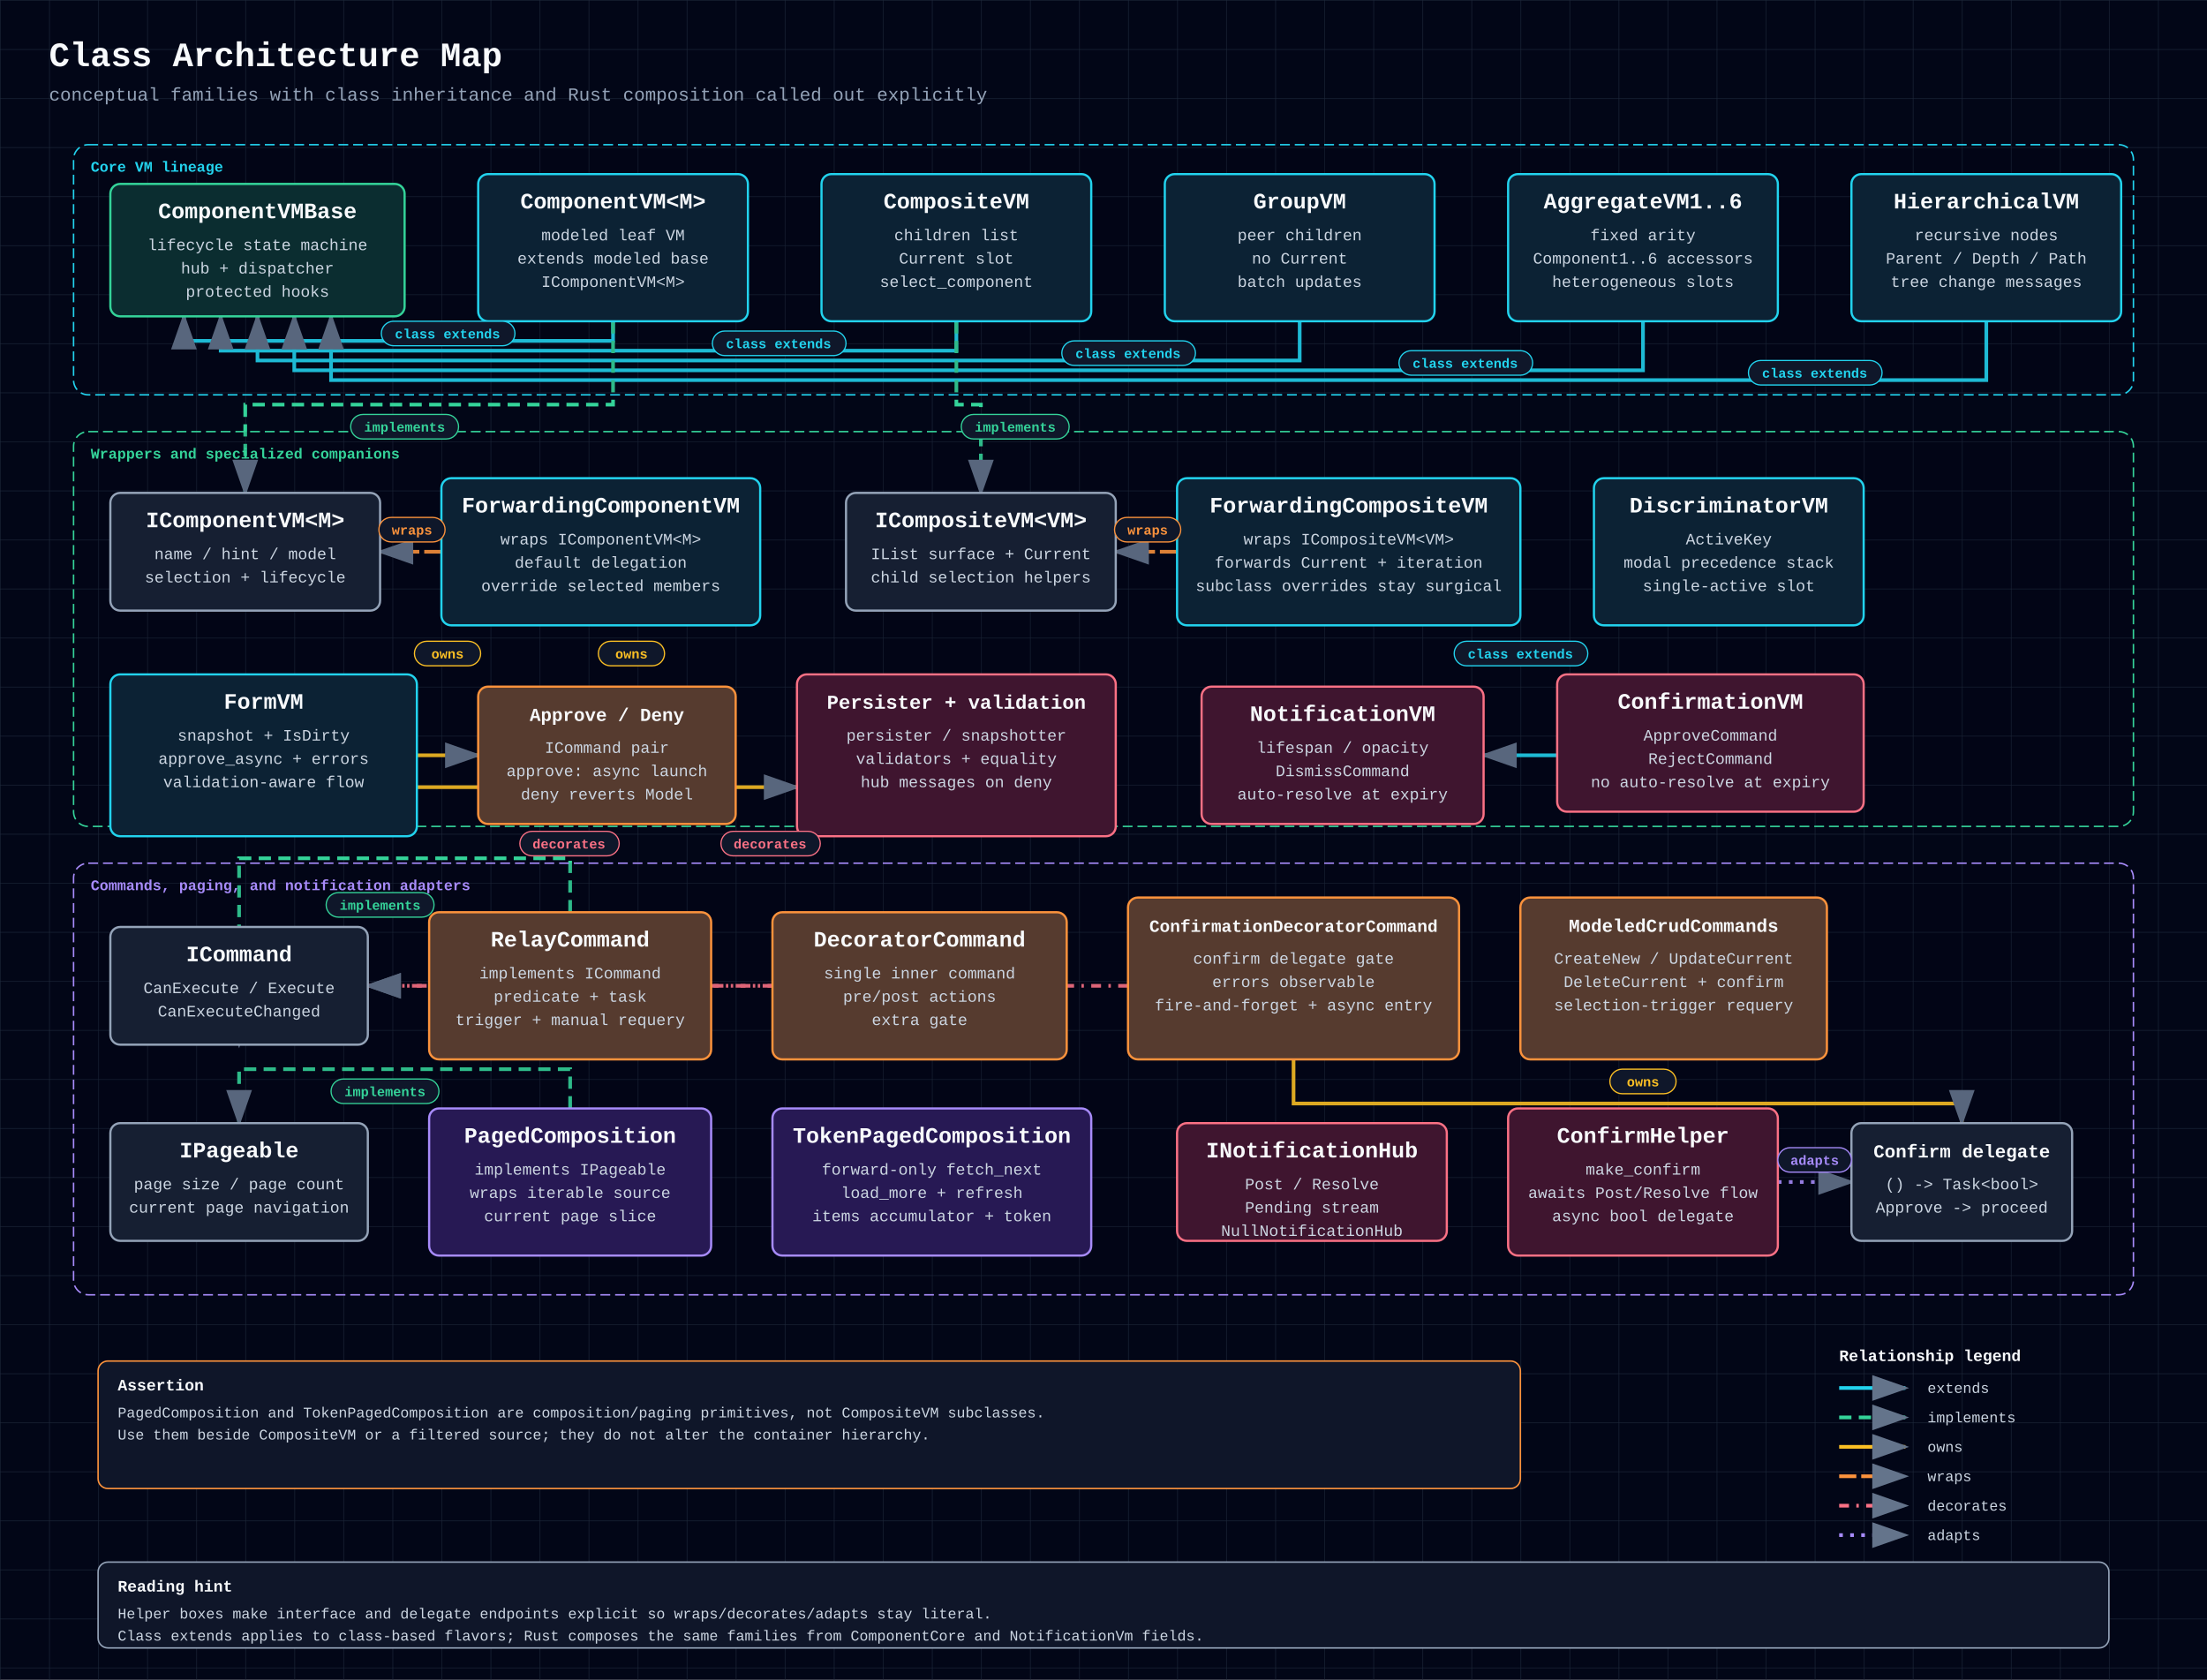
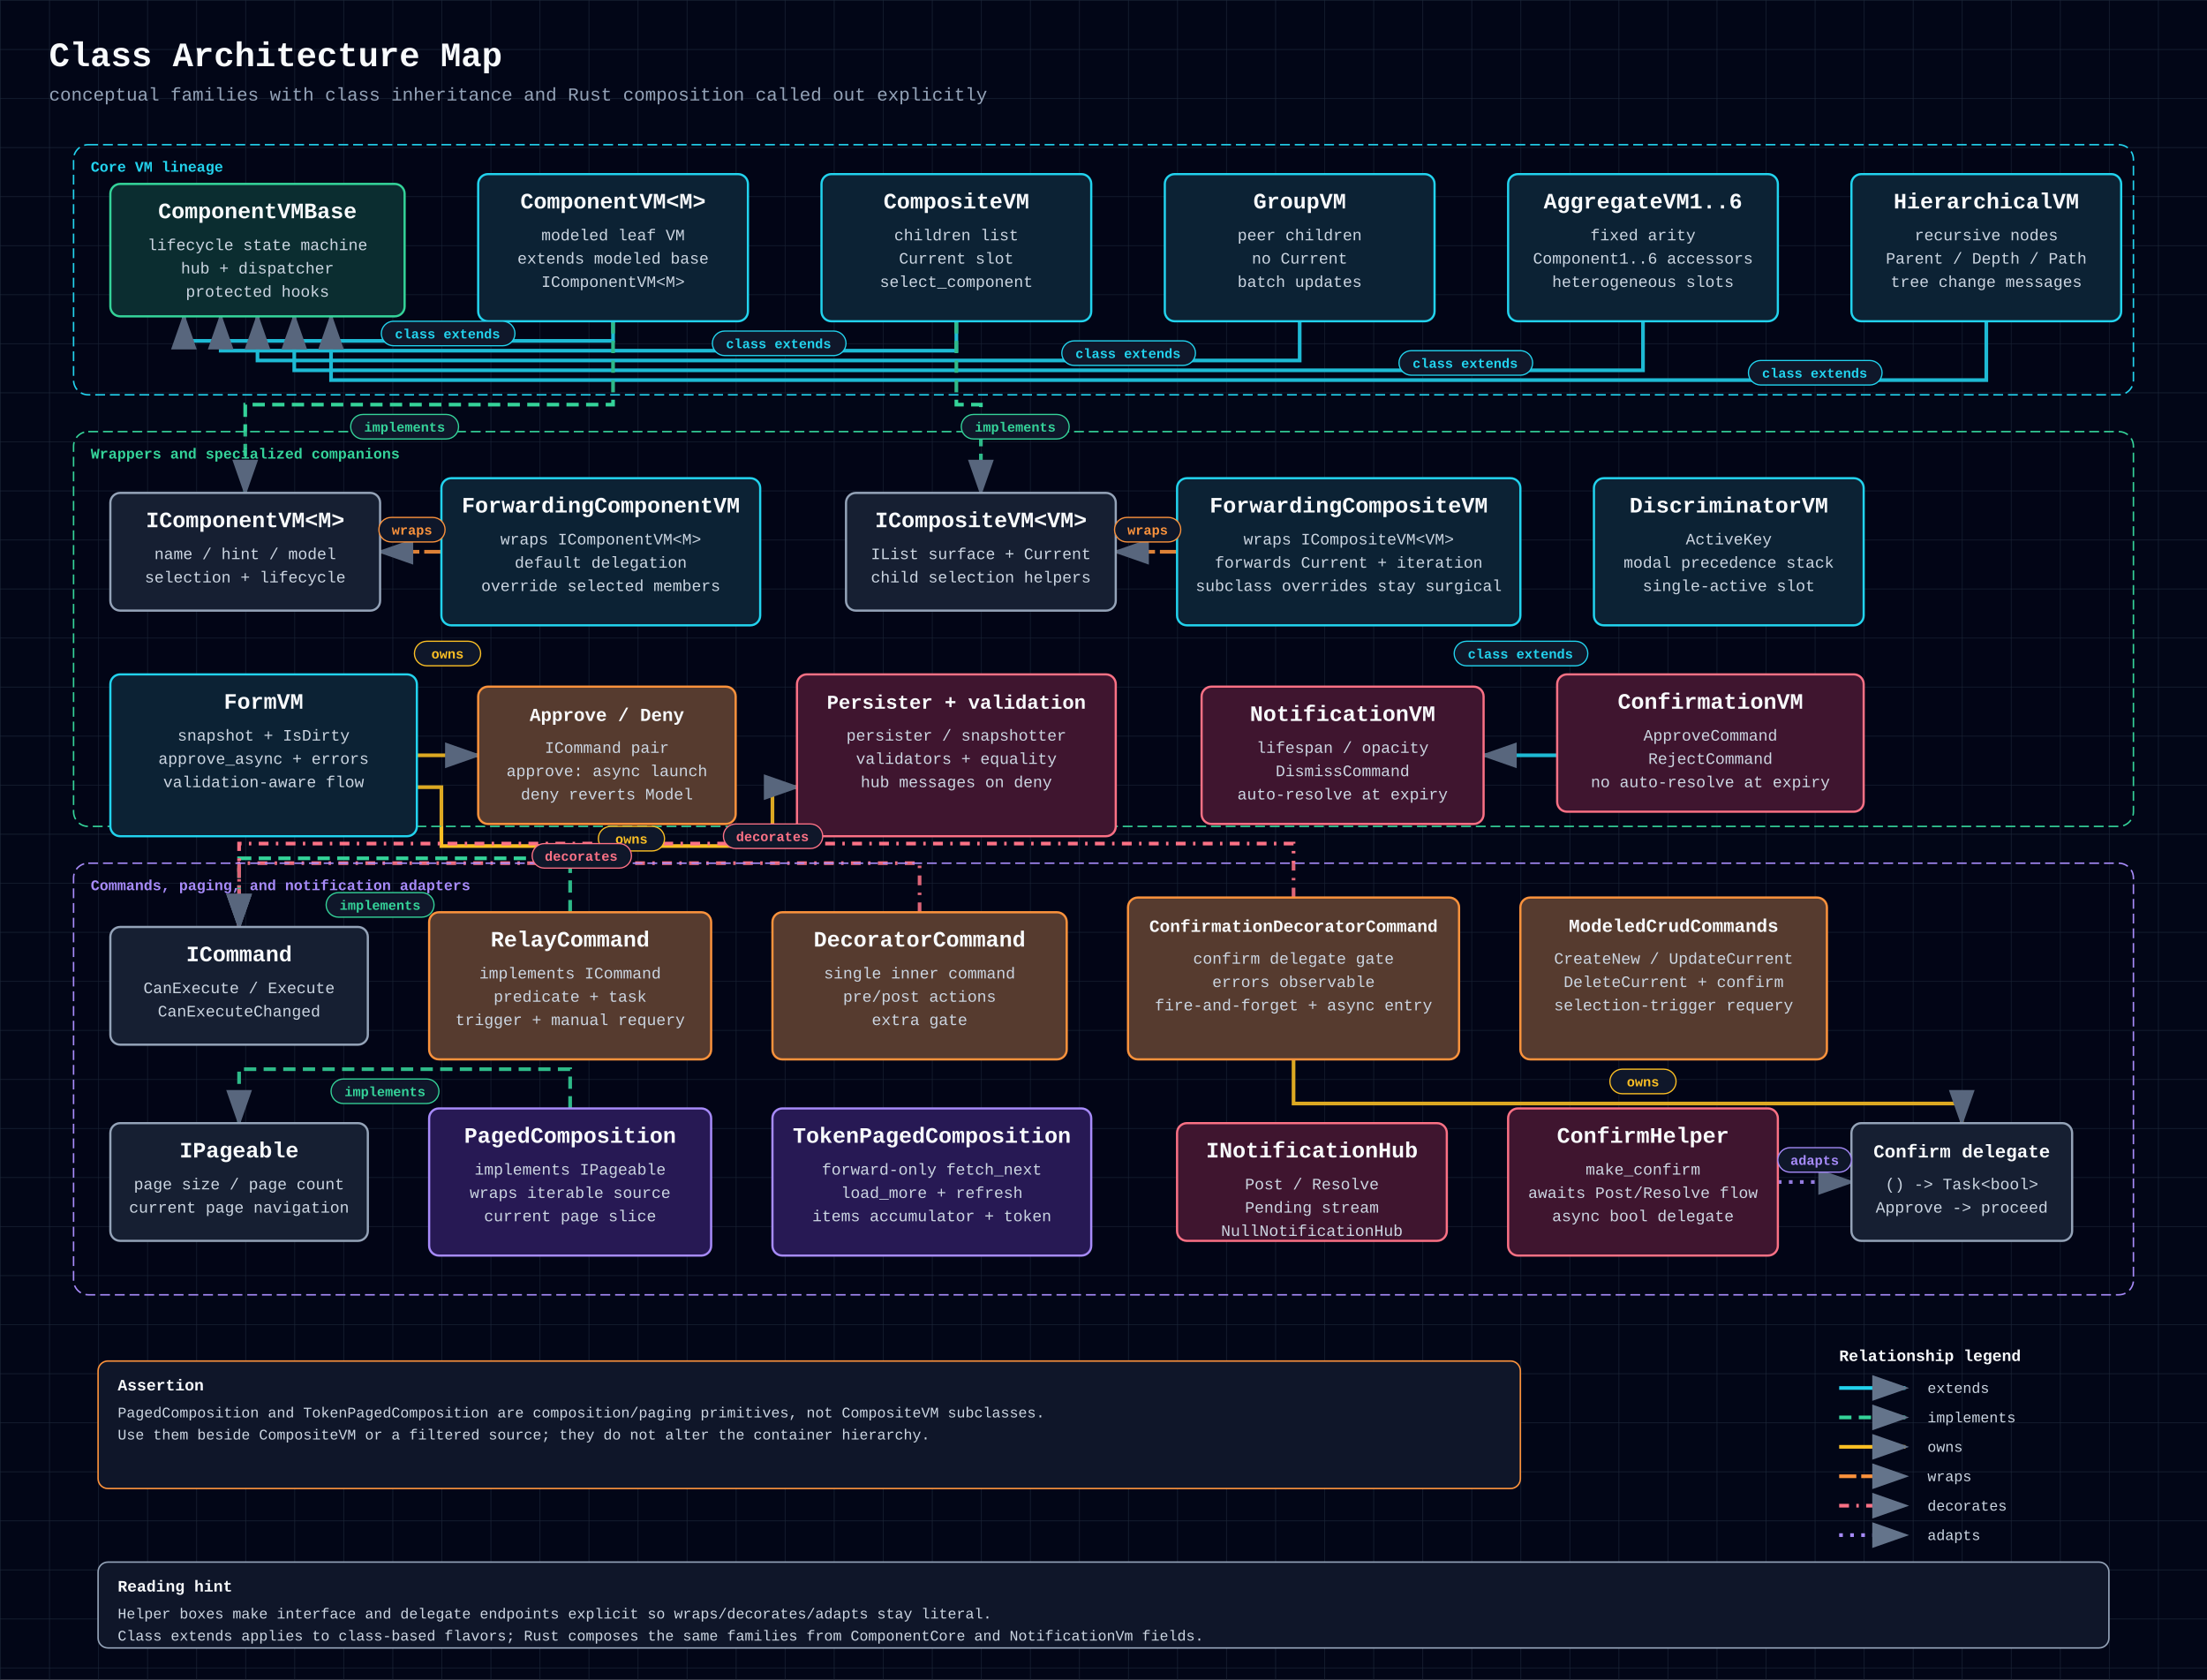
<svg xmlns="http://www.w3.org/2000/svg" width="1800" height="1370" viewBox="0 0 1800 1370" role="img" aria-labelledby="diagram-title diagram-description" style="font-family: 'JetBrains Mono', ui-monospace, SFMono-Regular, Menlo, Monaco, Consolas, 'Liberation Mono', 'Courier New', monospace;">
  <defs>
    <style>
      text { font-family: 'JetBrains Mono', ui-monospace, SFMono-Regular, Menlo, Monaco, Consolas, 'Liberation Mono', 'Courier New', monospace; }
    </style>
    <pattern id="grid" width="40" height="40" patternUnits="userSpaceOnUse">
      <path d="M 40 0 L 0 0 0 40" fill="none" stroke="#1e293b" stroke-width="0.8" />
    </pattern>
    <marker id="arrowhead" markerWidth="10" markerHeight="7" refX="9" refY="3.5" orient="auto">
      <polygon points="0 0, 10 3.5, 0 7" fill="#64748b" />
    </marker>
  </defs>
  <rect width="100%" height="100%" fill="#020617" />
  <rect width="100%" height="100%" fill="url(#grid)" />
  <text x="40" y="54" fill="#f8fafc" font-size="28" font-weight="700" text-anchor="start">Class Architecture Map</text>
  <text x="40" y="82" fill="#94a3b8" font-size="15" font-weight="400" text-anchor="start">conceptual families with class inheritance and Rust composition called out explicitly</text>
  <polyline points="500,262 500,278 150,278 150,258" fill="none" stroke="#22d3ee" stroke-width="3.0" marker-end="url(#arrowhead)" />
  <polyline points="780,262 780,286 180,286 180,258" fill="none" stroke="#22d3ee" stroke-width="3.0" marker-end="url(#arrowhead)" />
  <polyline points="1060,262 1060,294 210,294 210,258" fill="none" stroke="#22d3ee" stroke-width="3.0" marker-end="url(#arrowhead)" />
  <polyline points="1340,262 1340,302 240,302 240,258" fill="none" stroke="#22d3ee" stroke-width="3.0" marker-end="url(#arrowhead)" />
  <polyline points="1620,262 1620,310 270,310 270,258" fill="none" stroke="#22d3ee" stroke-width="3.0" marker-end="url(#arrowhead)" />
  <polyline points="500,262 500,330 200,330 200,402" fill="none" stroke="#34d399" stroke-width="3.0" stroke-dasharray="10 6" marker-end="url(#arrowhead)" />
  <polyline points="780,262 780,330 800,330 800,402" fill="none" stroke="#34d399" stroke-width="3.0" stroke-dasharray="10 6" marker-end="url(#arrowhead)" />
  <polyline points="360,450 310,450" fill="none" stroke="#fb923c" stroke-width="3.0" stroke-dasharray="14 4" marker-end="url(#arrowhead)" />
  <polyline points="960,450 910,450" fill="none" stroke="#fb923c" stroke-width="3.0" stroke-dasharray="14 4" marker-end="url(#arrowhead)" />
  <polyline points="340,616 390,616" fill="none" stroke="#fbbf24" stroke-width="3.0" marker-end="url(#arrowhead)" />
-   <polyline points="340,642 650,642" fill="none" stroke="#fbbf24" stroke-width="3.0" marker-end="url(#arrowhead)" />
+   <polyline points="340,642 360,642 360,690 630,690 630,642 650,642" fill="none" stroke="#fbbf24" stroke-width="3.0" marker-end="url(#arrowhead)" />
  <polyline points="1270,616 1210,616" fill="none" stroke="#22d3ee" stroke-width="3.0" marker-end="url(#arrowhead)" />
-   <polyline points="465,744 465,700 195,700 195,852" fill="none" stroke="#34d399" stroke-width="3.0" stroke-dasharray="10 6" marker-end="url(#arrowhead)" />
-   <polyline points="630,804 300,804" fill="none" stroke="#fb7185" stroke-width="3.0" stroke-dasharray="8 6 2 6" marker-end="url(#arrowhead)" />
-   <polyline points="920,804 300,804" fill="none" stroke="#fb7185" stroke-width="3.0" stroke-dasharray="8 6 2 6" marker-end="url(#arrowhead)" />
+   <polyline points="465,744 465,700 195,700 195,756" fill="none" stroke="#34d399" stroke-width="3.0" stroke-dasharray="10 6" marker-end="url(#arrowhead)" />
+   <polyline points="750,744 750,704 195,704 195,756" fill="none" stroke="#fb7185" stroke-width="3.0" stroke-dasharray="8 6 2 6" marker-end="url(#arrowhead)" />
+   <polyline points="1055,732 1055,688 195,688 195,756" fill="none" stroke="#fb7185" stroke-width="3.0" stroke-dasharray="8 6 2 6" marker-end="url(#arrowhead)" />
  <polyline points="1055,864 1055,900 1600,900 1600,916" fill="none" stroke="#fbbf24" stroke-width="3.0" marker-end="url(#arrowhead)" />
  <polyline points="465,904 465,872 195,872 195,916" fill="none" stroke="#34d399" stroke-width="3.0" stroke-dasharray="10 6" marker-end="url(#arrowhead)" />
  <polyline points="1450,964 1510,964" fill="none" stroke="#a78bfa" stroke-width="3.0" stroke-dasharray="3 6" marker-end="url(#arrowhead)" />
  <rect x="60" y="118" width="1680" height="204" rx="12" fill="rgba(2, 6, 23, 0.12)" stroke="#22d3ee" stroke-width="1.2" stroke-dasharray="8 4" />
  <text x="74" y="140" fill="#22d3ee" font-size="12" font-weight="700" text-anchor="start">Core VM lineage</text>
  <rect x="60" y="352" width="1680" height="322" rx="12" fill="rgba(2, 6, 23, 0.12)" stroke="#34d399" stroke-width="1.2" stroke-dasharray="8 4" />
  <text x="74" y="374" fill="#34d399" font-size="12" font-weight="700" text-anchor="start">Wrappers and specialized companions</text>
  <rect x="60" y="704" width="1680" height="352" rx="12" fill="rgba(2, 6, 23, 0.12)" stroke="#a78bfa" stroke-width="1.2" stroke-dasharray="8 4" />
  <text x="74" y="726" fill="#a78bfa" font-size="12" font-weight="700" text-anchor="start">Commands, paging, and notification adapters</text>
  <rect x="90" y="150" width="240" height="108" rx="8" fill="#0f172a" />
  <rect x="90" y="150" width="240" height="108" rx="8" fill="rgba(6, 78, 59, 0.4)" stroke="#34d399" stroke-width="1.8" />
  <text x="210" y="178" fill="#f8fafc" font-size="18" font-weight="700" text-anchor="middle">ComponentVMBase</text>
  <text x="210" y="204" fill="#cbd5e1" font-size="13" font-weight="400" text-anchor="middle">lifecycle state machine</text>
  <text x="210" y="223" fill="#cbd5e1" font-size="13" font-weight="400" text-anchor="middle">hub + dispatcher</text>
  <text x="210" y="242" fill="#cbd5e1" font-size="13" font-weight="400" text-anchor="middle">protected hooks</text>
  <rect x="390" y="142" width="220" height="120" rx="8" fill="#0f172a" />
  <rect x="390" y="142" width="220" height="120" rx="8" fill="rgba(8, 51, 68, 0.4)" stroke="#22d3ee" stroke-width="1.8" />
  <text x="500" y="170" fill="#f8fafc" font-size="18" font-weight="700" text-anchor="middle">ComponentVM&lt;M&gt;</text>
  <text x="500" y="196" fill="#cbd5e1" font-size="13" font-weight="400" text-anchor="middle">modeled leaf VM</text>
  <text x="500" y="215" fill="#cbd5e1" font-size="13" font-weight="400" text-anchor="middle">extends modeled base</text>
  <text x="500" y="234" fill="#cbd5e1" font-size="13" font-weight="400" text-anchor="middle">IComponentVM&lt;M&gt;</text>
  <rect x="670" y="142" width="220" height="120" rx="8" fill="#0f172a" />
  <rect x="670" y="142" width="220" height="120" rx="8" fill="rgba(8, 51, 68, 0.4)" stroke="#22d3ee" stroke-width="1.8" />
  <text x="780" y="170" fill="#f8fafc" font-size="18" font-weight="700" text-anchor="middle">CompositeVM</text>
  <text x="780" y="196" fill="#cbd5e1" font-size="13" font-weight="400" text-anchor="middle">children list</text>
  <text x="780" y="215" fill="#cbd5e1" font-size="13" font-weight="400" text-anchor="middle">Current slot</text>
  <text x="780" y="234" fill="#cbd5e1" font-size="13" font-weight="400" text-anchor="middle">select_component</text>
  <rect x="950" y="142" width="220" height="120" rx="8" fill="#0f172a" />
  <rect x="950" y="142" width="220" height="120" rx="8" fill="rgba(8, 51, 68, 0.4)" stroke="#22d3ee" stroke-width="1.8" />
  <text x="1060" y="170" fill="#f8fafc" font-size="18" font-weight="700" text-anchor="middle">GroupVM</text>
  <text x="1060" y="196" fill="#cbd5e1" font-size="13" font-weight="400" text-anchor="middle">peer children</text>
  <text x="1060" y="215" fill="#cbd5e1" font-size="13" font-weight="400" text-anchor="middle">no Current</text>
  <text x="1060" y="234" fill="#cbd5e1" font-size="13" font-weight="400" text-anchor="middle">batch updates</text>
  <rect x="1230" y="142" width="220" height="120" rx="8" fill="#0f172a" />
  <rect x="1230" y="142" width="220" height="120" rx="8" fill="rgba(8, 51, 68, 0.4)" stroke="#22d3ee" stroke-width="1.8" />
  <text x="1340" y="170" fill="#f8fafc" font-size="18" font-weight="700" text-anchor="middle">AggregateVM1..6</text>
  <text x="1340" y="196" fill="#cbd5e1" font-size="13" font-weight="400" text-anchor="middle">fixed arity</text>
  <text x="1340" y="215" fill="#cbd5e1" font-size="13" font-weight="400" text-anchor="middle">Component1..6 accessors</text>
  <text x="1340" y="234" fill="#cbd5e1" font-size="13" font-weight="400" text-anchor="middle">heterogeneous slots</text>
  <rect x="1510" y="142" width="220" height="120" rx="8" fill="#0f172a" />
  <rect x="1510" y="142" width="220" height="120" rx="8" fill="rgba(8, 51, 68, 0.4)" stroke="#22d3ee" stroke-width="1.8" />
  <text x="1620" y="170" fill="#f8fafc" font-size="18" font-weight="700" text-anchor="middle">HierarchicalVM</text>
  <text x="1620" y="196" fill="#cbd5e1" font-size="13" font-weight="400" text-anchor="middle">recursive nodes</text>
  <text x="1620" y="215" fill="#cbd5e1" font-size="13" font-weight="400" text-anchor="middle">Parent / Depth / Path</text>
  <text x="1620" y="234" fill="#cbd5e1" font-size="13" font-weight="400" text-anchor="middle">tree change messages</text>
  <rect x="90" y="402" width="220" height="96" rx="8" fill="#0f172a" />
  <rect x="90" y="402" width="220" height="96" rx="8" fill="rgba(30, 41, 59, 0.5)" stroke="#94a3b8" stroke-width="1.8" />
  <text x="200" y="430" fill="#f8fafc" font-size="18" font-weight="700" text-anchor="middle">IComponentVM&lt;M&gt;</text>
  <text x="200" y="456" fill="#cbd5e1" font-size="13" font-weight="400" text-anchor="middle">name / hint / model</text>
  <text x="200" y="475" fill="#cbd5e1" font-size="13" font-weight="400" text-anchor="middle">selection + lifecycle</text>
  <rect x="360" y="390" width="260" height="120" rx="8" fill="#0f172a" />
  <rect x="360" y="390" width="260" height="120" rx="8" fill="rgba(8, 51, 68, 0.4)" stroke="#22d3ee" stroke-width="1.8" />
  <text x="490" y="418" fill="#f8fafc" font-size="18" font-weight="700" text-anchor="middle">ForwardingComponentVM</text>
  <text x="490" y="444" fill="#cbd5e1" font-size="13" font-weight="400" text-anchor="middle">wraps IComponentVM&lt;M&gt;</text>
  <text x="490" y="463" fill="#cbd5e1" font-size="13" font-weight="400" text-anchor="middle">default delegation</text>
  <text x="490" y="482" fill="#cbd5e1" font-size="13" font-weight="400" text-anchor="middle">override selected members</text>
  <rect x="690" y="402" width="220" height="96" rx="8" fill="#0f172a" />
  <rect x="690" y="402" width="220" height="96" rx="8" fill="rgba(30, 41, 59, 0.5)" stroke="#94a3b8" stroke-width="1.8" />
  <text x="800" y="430" fill="#f8fafc" font-size="18" font-weight="700" text-anchor="middle">ICompositeVM&lt;VM&gt;</text>
  <text x="800" y="456" fill="#cbd5e1" font-size="13" font-weight="400" text-anchor="middle">IList surface + Current</text>
  <text x="800" y="475" fill="#cbd5e1" font-size="13" font-weight="400" text-anchor="middle">child selection helpers</text>
  <rect x="960" y="390" width="280" height="120" rx="8" fill="#0f172a" />
  <rect x="960" y="390" width="280" height="120" rx="8" fill="rgba(8, 51, 68, 0.4)" stroke="#22d3ee" stroke-width="1.8" />
  <text x="1100" y="418" fill="#f8fafc" font-size="18" font-weight="700" text-anchor="middle">ForwardingCompositeVM</text>
  <text x="1100" y="444" fill="#cbd5e1" font-size="13" font-weight="400" text-anchor="middle">wraps ICompositeVM&lt;VM&gt;</text>
  <text x="1100" y="463" fill="#cbd5e1" font-size="13" font-weight="400" text-anchor="middle">forwards Current + iteration</text>
  <text x="1100" y="482" fill="#cbd5e1" font-size="13" font-weight="400" text-anchor="middle">subclass overrides stay surgical</text>
  <rect x="1300" y="390" width="220" height="120" rx="8" fill="#0f172a" />
  <rect x="1300" y="390" width="220" height="120" rx="8" fill="rgba(8, 51, 68, 0.4)" stroke="#22d3ee" stroke-width="1.8" />
  <text x="1410" y="418" fill="#f8fafc" font-size="18" font-weight="700" text-anchor="middle">DiscriminatorVM</text>
  <text x="1410" y="444" fill="#cbd5e1" font-size="13" font-weight="400" text-anchor="middle">ActiveKey</text>
  <text x="1410" y="463" fill="#cbd5e1" font-size="13" font-weight="400" text-anchor="middle">modal precedence stack</text>
  <text x="1410" y="482" fill="#cbd5e1" font-size="13" font-weight="400" text-anchor="middle">single-active slot</text>
  <rect x="90" y="550" width="250" height="132" rx="8" fill="#0f172a" />
  <rect x="90" y="550" width="250" height="132" rx="8" fill="rgba(8, 51, 68, 0.4)" stroke="#22d3ee" stroke-width="1.8" />
  <text x="215" y="578" fill="#f8fafc" font-size="18" font-weight="700" text-anchor="middle">FormVM</text>
  <text x="215" y="604" fill="#cbd5e1" font-size="13" font-weight="400" text-anchor="middle">snapshot + IsDirty</text>
  <text x="215" y="623" fill="#cbd5e1" font-size="13" font-weight="400" text-anchor="middle">approve_async + errors</text>
  <text x="215" y="642" fill="#cbd5e1" font-size="13" font-weight="400" text-anchor="middle">validation-aware flow</text>
  <rect x="390" y="560" width="210" height="112" rx="8" fill="#0f172a" />
  <rect x="390" y="560" width="210" height="112" rx="8" fill="rgba(251, 146, 60, 0.3)" stroke="#fb923c" stroke-width="1.8" />
  <text x="495" y="588" fill="#f8fafc" font-size="15" font-weight="700" text-anchor="middle">Approve / Deny</text>
  <text x="495" y="614" fill="#cbd5e1" font-size="13" font-weight="400" text-anchor="middle">ICommand pair</text>
  <text x="495" y="633" fill="#cbd5e1" font-size="13" font-weight="400" text-anchor="middle">approve: async launch</text>
  <text x="495" y="652" fill="#cbd5e1" font-size="13" font-weight="400" text-anchor="middle">deny reverts Model</text>
  <rect x="650" y="550" width="260" height="132" rx="8" fill="#0f172a" />
  <rect x="650" y="550" width="260" height="132" rx="8" fill="rgba(136, 19, 55, 0.4)" stroke="#fb7185" stroke-width="1.8" />
  <text x="780" y="578" fill="#f8fafc" font-size="16" font-weight="700" text-anchor="middle">Persister + validation</text>
  <text x="780" y="604" fill="#cbd5e1" font-size="13" font-weight="400" text-anchor="middle">persister / snapshotter</text>
  <text x="780" y="623" fill="#cbd5e1" font-size="13" font-weight="400" text-anchor="middle">validators + equality</text>
  <text x="780" y="642" fill="#cbd5e1" font-size="13" font-weight="400" text-anchor="middle">hub messages on deny</text>
  <rect x="980" y="560" width="230" height="112" rx="8" fill="#0f172a" />
  <rect x="980" y="560" width="230" height="112" rx="8" fill="rgba(136, 19, 55, 0.4)" stroke="#fb7185" stroke-width="1.8" />
  <text x="1095" y="588" fill="#f8fafc" font-size="18" font-weight="700" text-anchor="middle">NotificationVM</text>
  <text x="1095" y="614" fill="#cbd5e1" font-size="13" font-weight="400" text-anchor="middle">lifespan / opacity</text>
  <text x="1095" y="633" fill="#cbd5e1" font-size="13" font-weight="400" text-anchor="middle">DismissCommand</text>
  <text x="1095" y="652" fill="#cbd5e1" font-size="13" font-weight="400" text-anchor="middle">auto-resolve at expiry</text>
  <rect x="1270" y="550" width="250" height="112" rx="8" fill="#0f172a" />
  <rect x="1270" y="550" width="250" height="112" rx="8" fill="rgba(136, 19, 55, 0.4)" stroke="#fb7185" stroke-width="1.8" />
  <text x="1395" y="578" fill="#f8fafc" font-size="18" font-weight="700" text-anchor="middle">ConfirmationVM</text>
  <text x="1395" y="604" fill="#cbd5e1" font-size="13" font-weight="400" text-anchor="middle">ApproveCommand</text>
  <text x="1395" y="623" fill="#cbd5e1" font-size="13" font-weight="400" text-anchor="middle">RejectCommand</text>
  <text x="1395" y="642" fill="#cbd5e1" font-size="13" font-weight="400" text-anchor="middle">no auto-resolve at expiry</text>
  <rect x="90" y="756" width="210" height="96" rx="8" fill="#0f172a" />
  <rect x="90" y="756" width="210" height="96" rx="8" fill="rgba(30, 41, 59, 0.5)" stroke="#94a3b8" stroke-width="1.8" />
  <text x="195" y="784" fill="#f8fafc" font-size="18" font-weight="700" text-anchor="middle">ICommand</text>
  <text x="195" y="810" fill="#cbd5e1" font-size="13" font-weight="400" text-anchor="middle">CanExecute / Execute</text>
  <text x="195" y="829" fill="#cbd5e1" font-size="13" font-weight="400" text-anchor="middle">CanExecuteChanged</text>
  <rect x="350" y="744" width="230" height="120" rx="8" fill="#0f172a" />
  <rect x="350" y="744" width="230" height="120" rx="8" fill="rgba(251, 146, 60, 0.3)" stroke="#fb923c" stroke-width="1.8" />
  <text x="465" y="772" fill="#f8fafc" font-size="18" font-weight="700" text-anchor="middle">RelayCommand</text>
  <text x="465" y="798" fill="#cbd5e1" font-size="13" font-weight="400" text-anchor="middle">implements ICommand</text>
  <text x="465" y="817" fill="#cbd5e1" font-size="13" font-weight="400" text-anchor="middle">predicate + task</text>
  <text x="465" y="836" fill="#cbd5e1" font-size="13" font-weight="400" text-anchor="middle">trigger + manual requery</text>
  <rect x="630" y="744" width="240" height="120" rx="8" fill="#0f172a" />
  <rect x="630" y="744" width="240" height="120" rx="8" fill="rgba(251, 146, 60, 0.3)" stroke="#fb923c" stroke-width="1.8" />
  <text x="750" y="772" fill="#f8fafc" font-size="18" font-weight="700" text-anchor="middle">DecoratorCommand</text>
  <text x="750" y="798" fill="#cbd5e1" font-size="13" font-weight="400" text-anchor="middle">single inner command</text>
  <text x="750" y="817" fill="#cbd5e1" font-size="13" font-weight="400" text-anchor="middle">pre/post actions</text>
  <text x="750" y="836" fill="#cbd5e1" font-size="13" font-weight="400" text-anchor="middle">extra gate</text>
  <rect x="920" y="732" width="270" height="132" rx="8" fill="#0f172a" />
  <rect x="920" y="732" width="270" height="132" rx="8" fill="rgba(251, 146, 60, 0.3)" stroke="#fb923c" stroke-width="1.8" />
  <text x="1055" y="760" fill="#f8fafc" font-size="14" font-weight="700" text-anchor="middle">ConfirmationDecoratorCommand</text>
  <text x="1055" y="786" fill="#cbd5e1" font-size="13" font-weight="400" text-anchor="middle">confirm delegate gate</text>
  <text x="1055" y="805" fill="#cbd5e1" font-size="13" font-weight="400" text-anchor="middle">errors observable</text>
  <text x="1055" y="824" fill="#cbd5e1" font-size="13" font-weight="400" text-anchor="middle">fire-and-forget + async entry</text>
  <rect x="1240" y="732" width="250" height="132" rx="8" fill="#0f172a" />
  <rect x="1240" y="732" width="250" height="132" rx="8" fill="rgba(251, 146, 60, 0.3)" stroke="#fb923c" stroke-width="1.8" />
  <text x="1365" y="760" fill="#f8fafc" font-size="15" font-weight="700" text-anchor="middle">ModeledCrudCommands</text>
  <text x="1365" y="786" fill="#cbd5e1" font-size="13" font-weight="400" text-anchor="middle">CreateNew / UpdateCurrent</text>
  <text x="1365" y="805" fill="#cbd5e1" font-size="13" font-weight="400" text-anchor="middle">DeleteCurrent + confirm</text>
  <text x="1365" y="824" fill="#cbd5e1" font-size="13" font-weight="400" text-anchor="middle">selection-trigger requery</text>
  <rect x="90" y="916" width="210" height="96" rx="8" fill="#0f172a" />
  <rect x="90" y="916" width="210" height="96" rx="8" fill="rgba(30, 41, 59, 0.5)" stroke="#94a3b8" stroke-width="1.8" />
  <text x="195" y="944" fill="#f8fafc" font-size="18" font-weight="700" text-anchor="middle">IPageable</text>
  <text x="195" y="970" fill="#cbd5e1" font-size="13" font-weight="400" text-anchor="middle">page size / page count</text>
  <text x="195" y="989" fill="#cbd5e1" font-size="13" font-weight="400" text-anchor="middle">current page navigation</text>
  <rect x="350" y="904" width="230" height="120" rx="8" fill="#0f172a" />
  <rect x="350" y="904" width="230" height="120" rx="8" fill="rgba(76, 29, 149, 0.4)" stroke="#a78bfa" stroke-width="1.8" />
  <text x="465" y="932" fill="#f8fafc" font-size="18" font-weight="700" text-anchor="middle">PagedComposition</text>
  <text x="465" y="958" fill="#cbd5e1" font-size="13" font-weight="400" text-anchor="middle">implements IPageable</text>
  <text x="465" y="977" fill="#cbd5e1" font-size="13" font-weight="400" text-anchor="middle">wraps iterable source</text>
  <text x="465" y="996" fill="#cbd5e1" font-size="13" font-weight="400" text-anchor="middle">current page slice</text>
  <rect x="630" y="904" width="260" height="120" rx="8" fill="#0f172a" />
  <rect x="630" y="904" width="260" height="120" rx="8" fill="rgba(76, 29, 149, 0.4)" stroke="#a78bfa" stroke-width="1.8" />
  <text x="760" y="932" fill="#f8fafc" font-size="18" font-weight="700" text-anchor="middle">TokenPagedComposition</text>
  <text x="760" y="958" fill="#cbd5e1" font-size="13" font-weight="400" text-anchor="middle">forward-only fetch_next</text>
  <text x="760" y="977" fill="#cbd5e1" font-size="13" font-weight="400" text-anchor="middle">load_more + refresh</text>
  <text x="760" y="996" fill="#cbd5e1" font-size="13" font-weight="400" text-anchor="middle">items accumulator + token</text>
  <rect x="960" y="916" width="220" height="96" rx="8" fill="#0f172a" />
  <rect x="960" y="916" width="220" height="96" rx="8" fill="rgba(136, 19, 55, 0.4)" stroke="#fb7185" stroke-width="1.8" />
  <text x="1070" y="944" fill="#f8fafc" font-size="18" font-weight="700" text-anchor="middle">INotificationHub</text>
  <text x="1070" y="970" fill="#cbd5e1" font-size="13" font-weight="400" text-anchor="middle">Post / Resolve</text>
  <text x="1070" y="989" fill="#cbd5e1" font-size="13" font-weight="400" text-anchor="middle">Pending stream</text>
  <text x="1070" y="1008" fill="#cbd5e1" font-size="13" font-weight="400" text-anchor="middle">NullNotificationHub</text>
  <rect x="1230" y="904" width="220" height="120" rx="8" fill="#0f172a" />
  <rect x="1230" y="904" width="220" height="120" rx="8" fill="rgba(136, 19, 55, 0.4)" stroke="#fb7185" stroke-width="1.8" />
  <text x="1340" y="932" fill="#f8fafc" font-size="18" font-weight="700" text-anchor="middle">ConfirmHelper</text>
  <text x="1340" y="958" fill="#cbd5e1" font-size="13" font-weight="400" text-anchor="middle">make_confirm</text>
  <text x="1340" y="977" fill="#cbd5e1" font-size="13" font-weight="400" text-anchor="middle">awaits Post/Resolve flow</text>
  <text x="1340" y="996" fill="#cbd5e1" font-size="13" font-weight="400" text-anchor="middle">async bool delegate</text>
  <rect x="1510" y="916" width="180" height="96" rx="8" fill="#0f172a" />
  <rect x="1510" y="916" width="180" height="96" rx="8" fill="rgba(30, 41, 59, 0.5)" stroke="#94a3b8" stroke-width="1.8" />
  <text x="1600" y="944" fill="#f8fafc" font-size="15" font-weight="700" text-anchor="middle">Confirm delegate</text>
  <text x="1600" y="970" fill="#cbd5e1" font-size="13" font-weight="400" text-anchor="middle">() -&gt; Task&lt;bool&gt;</text>
  <text x="1600" y="989" fill="#cbd5e1" font-size="13" font-weight="400" text-anchor="middle">Approve -&gt; proceed</text>
  <rect x="80" y="1110" width="1160" height="104" rx="8" fill="#0f172a" />
  <rect x="80" y="1110" width="1160" height="104" rx="8" fill="rgba(15, 23, 42, 0.94)" stroke="#fb923c" stroke-width="1.2" />
  <text x="96" y="1134" fill="#f8fafc" font-size="13" font-weight="700" text-anchor="start">Assertion</text>
  <text x="96" y="1156" fill="#cbd5e1" font-size="12" font-weight="400" text-anchor="start">PagedComposition and TokenPagedComposition are composition/paging primitives, not CompositeVM subclasses.</text>
  <text x="96" y="1174" fill="#cbd5e1" font-size="12" font-weight="400" text-anchor="start">Use them beside CompositeVM or a filtered source; they do not alter the container hierarchy.</text>
  <rect x="80" y="1274" width="1640" height="70" rx="8" fill="#0f172a" />
  <rect x="80" y="1274" width="1640" height="70" rx="8" fill="rgba(15, 23, 42, 0.94)" stroke="#94a3b8" stroke-width="1.2" />
  <text x="96" y="1298" fill="#f8fafc" font-size="13" font-weight="700" text-anchor="start">Reading hint</text>
  <text x="96" y="1320" fill="#cbd5e1" font-size="12" font-weight="400" text-anchor="start">Helper boxes make interface and delegate endpoints explicit so wraps/decorates/adapts stay literal.</text>
  <text x="96" y="1338" fill="#cbd5e1" font-size="12" font-weight="400" text-anchor="start">Class extends applies to class-based flavors; Rust composes the same families from ComponentCore and NotificationVm fields.</text>
  <rect x="311" y="262" width="109" height="20" rx="10" fill="#0f172a" stroke="#22d3ee" stroke-width="1" />
  <text x="365" y="276" fill="#22d3ee" font-size="11" font-weight="700" text-anchor="middle">class extends</text>
  <rect x="581" y="270" width="109" height="20" rx="10" fill="#0f172a" stroke="#22d3ee" stroke-width="1" />
  <text x="635" y="284" fill="#22d3ee" font-size="11" font-weight="700" text-anchor="middle">class extends</text>
  <rect x="866" y="278" width="109" height="20" rx="10" fill="#0f172a" stroke="#22d3ee" stroke-width="1" />
  <text x="920" y="292" fill="#22d3ee" font-size="11" font-weight="700" text-anchor="middle">class extends</text>
  <rect x="1141" y="286" width="109" height="20" rx="10" fill="#0f172a" stroke="#22d3ee" stroke-width="1" />
  <text x="1195" y="300" fill="#22d3ee" font-size="11" font-weight="700" text-anchor="middle">class extends</text>
  <rect x="1426" y="294" width="109" height="20" rx="10" fill="#0f172a" stroke="#22d3ee" stroke-width="1" />
  <text x="1480" y="308" fill="#22d3ee" font-size="11" font-weight="700" text-anchor="middle">class extends</text>
  <rect x="286" y="338" width="88" height="20" rx="10" fill="#0f172a" stroke="#34d399" stroke-width="1" />
  <text x="330" y="352" fill="#34d399" font-size="11" font-weight="700" text-anchor="middle">implements</text>
  <rect x="784" y="338" width="88" height="20" rx="10" fill="#0f172a" stroke="#34d399" stroke-width="1" />
  <text x="828" y="352" fill="#34d399" font-size="11" font-weight="700" text-anchor="middle">implements</text>
  <rect x="309" y="422" width="54" height="20" rx="10" fill="#0f172a" stroke="#fb923c" stroke-width="1" />
  <text x="336" y="436" fill="#fb923c" font-size="11" font-weight="700" text-anchor="middle">wraps</text>
  <rect x="909" y="422" width="54" height="20" rx="10" fill="#0f172a" stroke="#fb923c" stroke-width="1" />
  <text x="936" y="436" fill="#fb923c" font-size="11" font-weight="700" text-anchor="middle">wraps</text>
  <rect x="338" y="523" width="54" height="20" rx="10" fill="#0f172a" stroke="#fbbf24" stroke-width="1" />
  <text x="365" y="537" fill="#fbbf24" font-size="11" font-weight="700" text-anchor="middle">owns</text>
-   <rect x="488" y="523" width="54" height="20" rx="10" fill="#0f172a" stroke="#fbbf24" stroke-width="1" />
-   <text x="515" y="537" fill="#fbbf24" font-size="11" font-weight="700" text-anchor="middle">owns</text>
+   <rect x="488" y="674" width="54" height="20" rx="10" fill="#0f172a" stroke="#fbbf24" stroke-width="1" />
+   <text x="515" y="688" fill="#fbbf24" font-size="11" font-weight="700" text-anchor="middle">owns</text>
  <rect x="1186" y="523" width="109" height="20" rx="10" fill="#0f172a" stroke="#22d3ee" stroke-width="1" />
  <text x="1240" y="537" fill="#22d3ee" font-size="11" font-weight="700" text-anchor="middle">class extends</text>
  <rect x="266" y="728" width="88" height="20" rx="10" fill="#0f172a" stroke="#34d399" stroke-width="1" />
  <text x="310" y="742" fill="#34d399" font-size="11" font-weight="700" text-anchor="middle">implements</text>
-   <rect x="424" y="678" width="81" height="20" rx="10" fill="#0f172a" stroke="#fb7185" stroke-width="1" />
-   <text x="464" y="692" fill="#fb7185" font-size="11" font-weight="700" text-anchor="middle">decorates</text>
-   <rect x="588" y="678" width="81" height="20" rx="10" fill="#0f172a" stroke="#fb7185" stroke-width="1" />
-   <text x="628" y="692" fill="#fb7185" font-size="11" font-weight="700" text-anchor="middle">decorates</text>
+   <rect x="434" y="688" width="81" height="20" rx="10" fill="#0f172a" stroke="#fb7185" stroke-width="1" />
+   <text x="474" y="702" fill="#fb7185" font-size="11" font-weight="700" text-anchor="middle">decorates</text>
+   <rect x="590" y="672" width="81" height="20" rx="10" fill="#0f172a" stroke="#fb7185" stroke-width="1" />
+   <text x="630" y="686" fill="#fb7185" font-size="11" font-weight="700" text-anchor="middle">decorates</text>
  <rect x="1313" y="872" width="54" height="20" rx="10" fill="#0f172a" stroke="#fbbf24" stroke-width="1" />
  <text x="1340" y="886" fill="#fbbf24" font-size="11" font-weight="700" text-anchor="middle">owns</text>
  <rect x="270" y="880" width="88" height="20" rx="10" fill="#0f172a" stroke="#34d399" stroke-width="1" />
  <text x="314" y="894" fill="#34d399" font-size="11" font-weight="700" text-anchor="middle">implements</text>
  <rect x="1450" y="936" width="60" height="20" rx="10" fill="#0f172a" stroke="#a78bfa" stroke-width="1" />
  <text x="1480" y="950" fill="#a78bfa" font-size="11" font-weight="700" text-anchor="middle">adapts</text>
  <text x="1500" y="1110" fill="#f8fafc" font-size="13" font-weight="700" text-anchor="start">Relationship legend</text>
  <line x1="1500" y1="1132" x2="1554" y2="1132" stroke="#22d3ee" stroke-width="3.0" marker-end="url(#arrowhead)" />
  <text x="1572" y="1136" fill="#cbd5e1" font-size="12" font-weight="400" text-anchor="start">extends</text>
  <line x1="1500" y1="1156" x2="1554" y2="1156" stroke="#34d399" stroke-width="3.0" stroke-dasharray="10 6" marker-end="url(#arrowhead)" />
  <text x="1572" y="1160" fill="#cbd5e1" font-size="12" font-weight="400" text-anchor="start">implements</text>
  <line x1="1500" y1="1180" x2="1554" y2="1180" stroke="#fbbf24" stroke-width="3.0" marker-end="url(#arrowhead)" />
  <text x="1572" y="1184" fill="#cbd5e1" font-size="12" font-weight="400" text-anchor="start">owns</text>
  <line x1="1500" y1="1204" x2="1554" y2="1204" stroke="#fb923c" stroke-width="3.0" stroke-dasharray="14 4" marker-end="url(#arrowhead)" />
  <text x="1572" y="1208" fill="#cbd5e1" font-size="12" font-weight="400" text-anchor="start">wraps</text>
  <line x1="1500" y1="1228" x2="1554" y2="1228" stroke="#fb7185" stroke-width="3.0" stroke-dasharray="8 6 2 6" marker-end="url(#arrowhead)" />
  <text x="1572" y="1232" fill="#cbd5e1" font-size="12" font-weight="400" text-anchor="start">decorates</text>
  <line x1="1500" y1="1252" x2="1554" y2="1252" stroke="#a78bfa" stroke-width="3.0" stroke-dasharray="3 6" marker-end="url(#arrowhead)" />
  <text x="1572" y="1256" fill="#cbd5e1" font-size="12" font-weight="400" text-anchor="start">adapts</text>
</svg>
